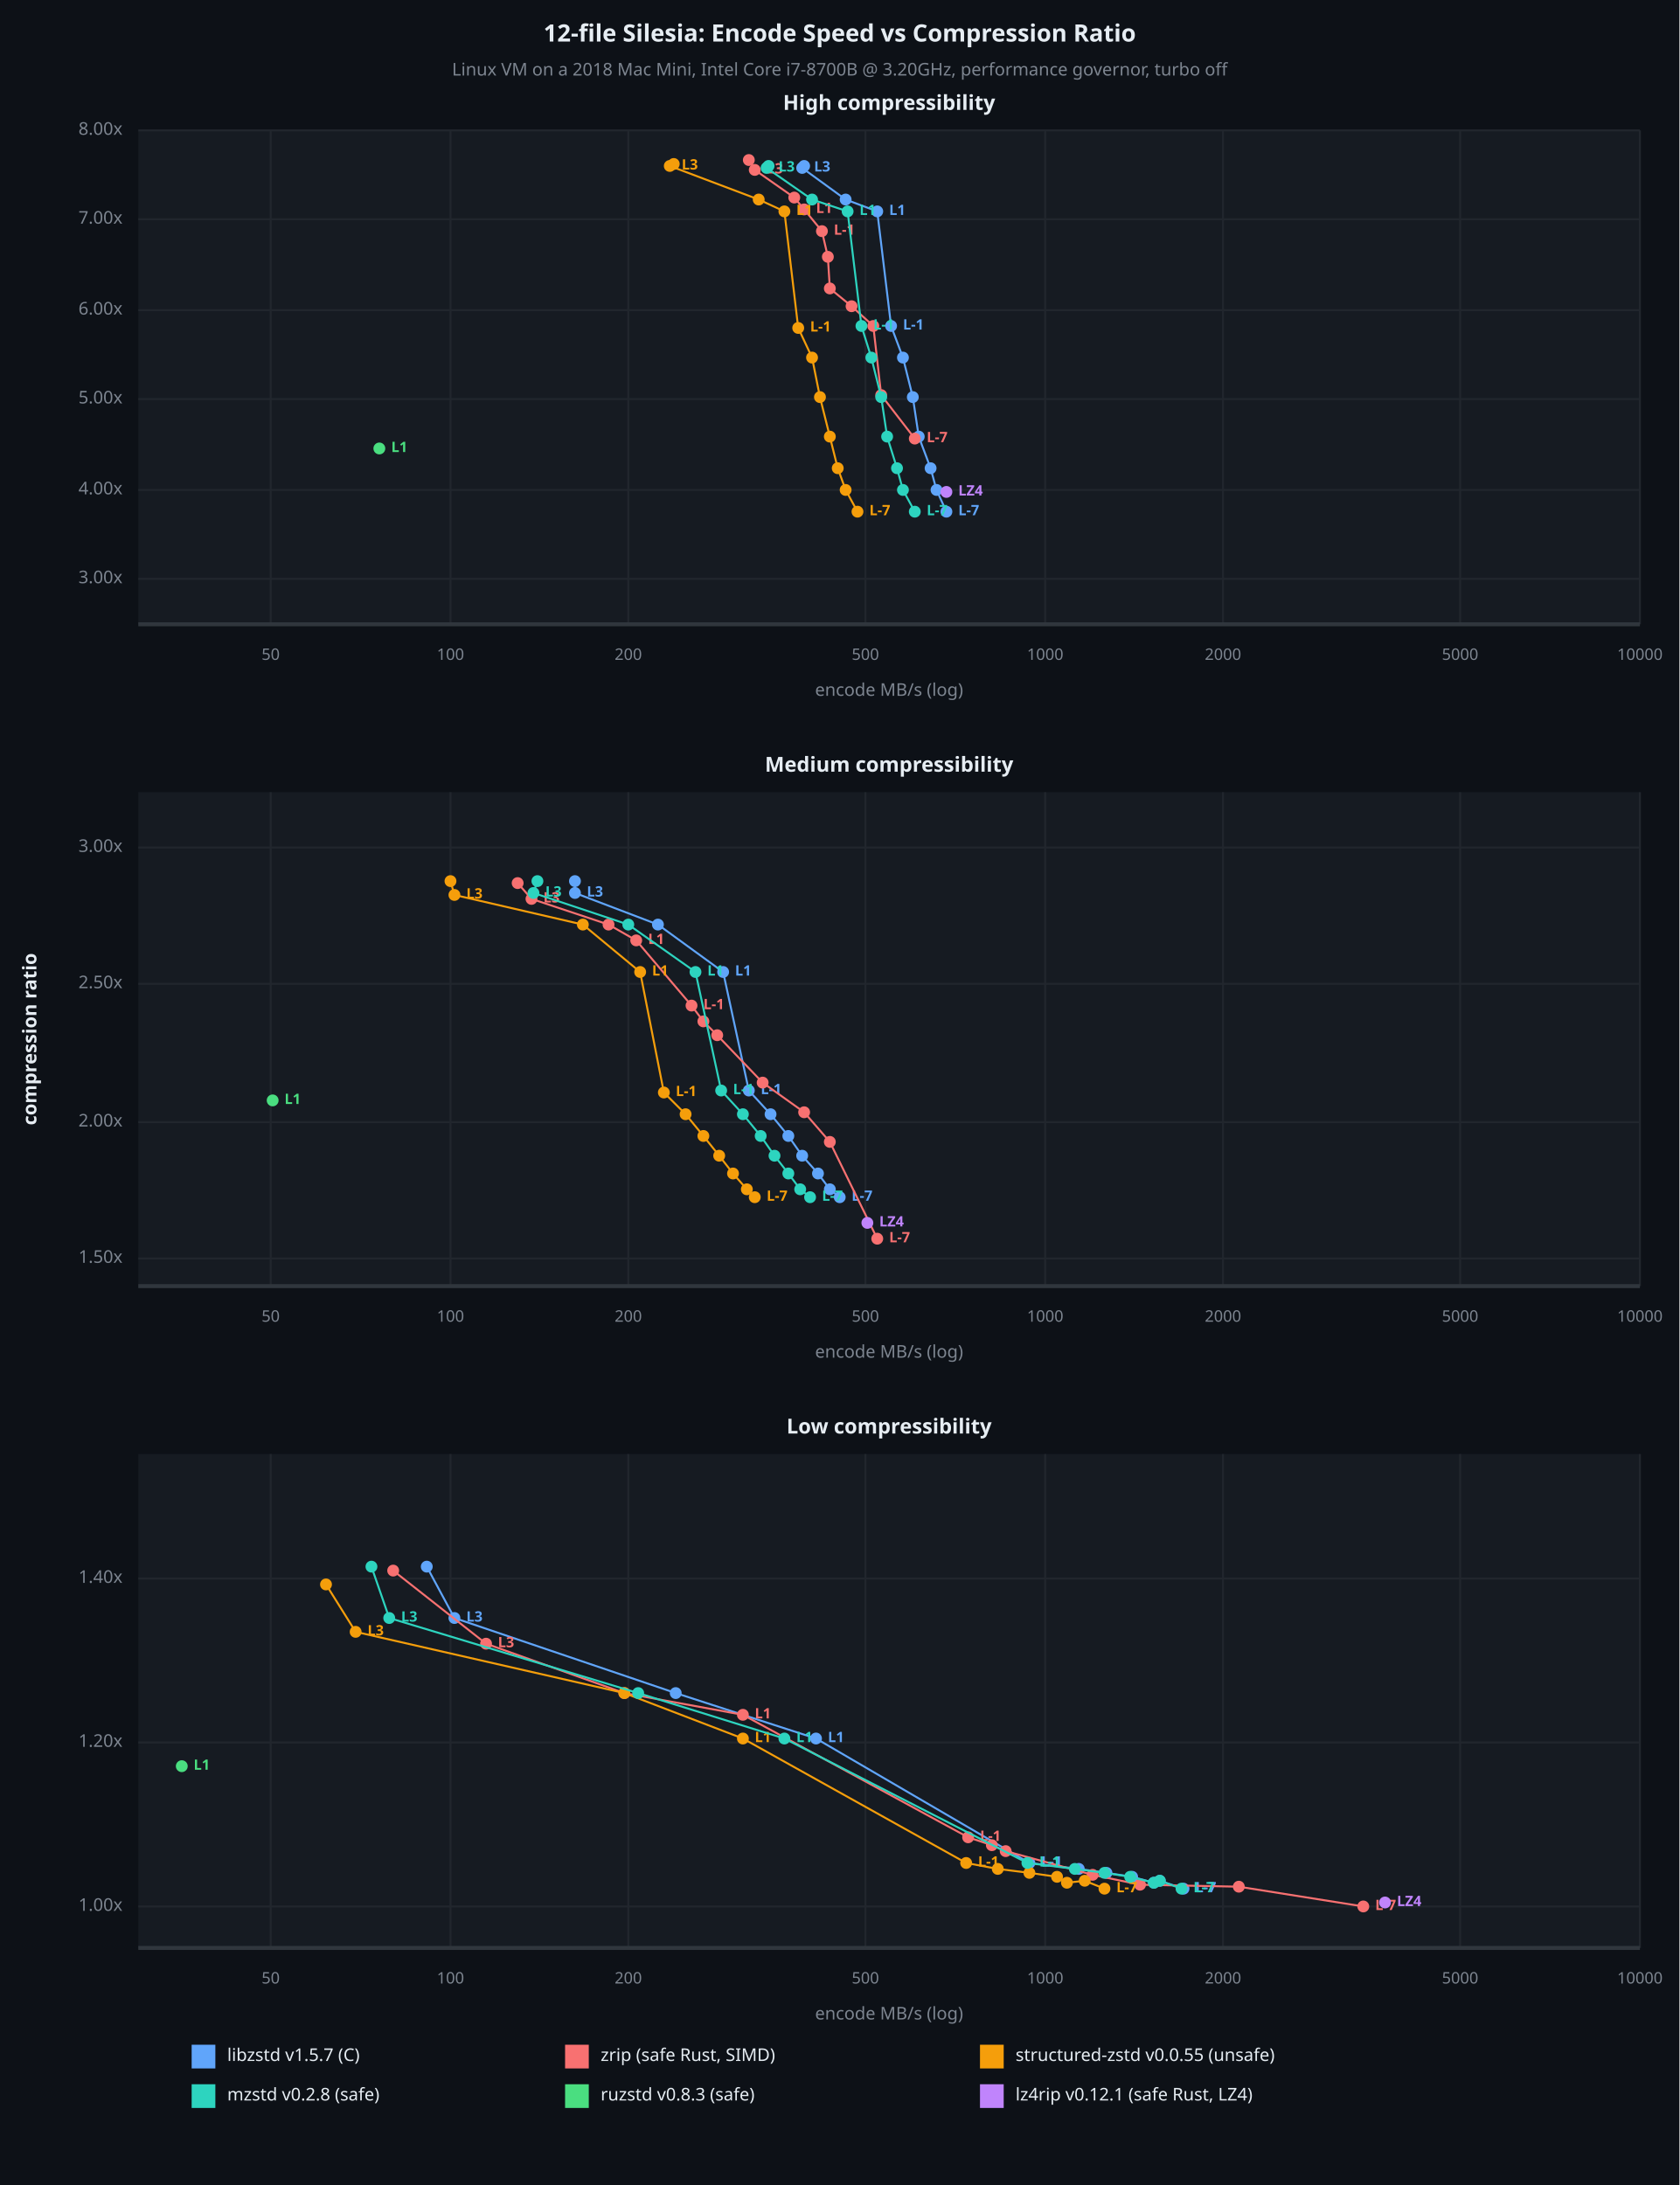
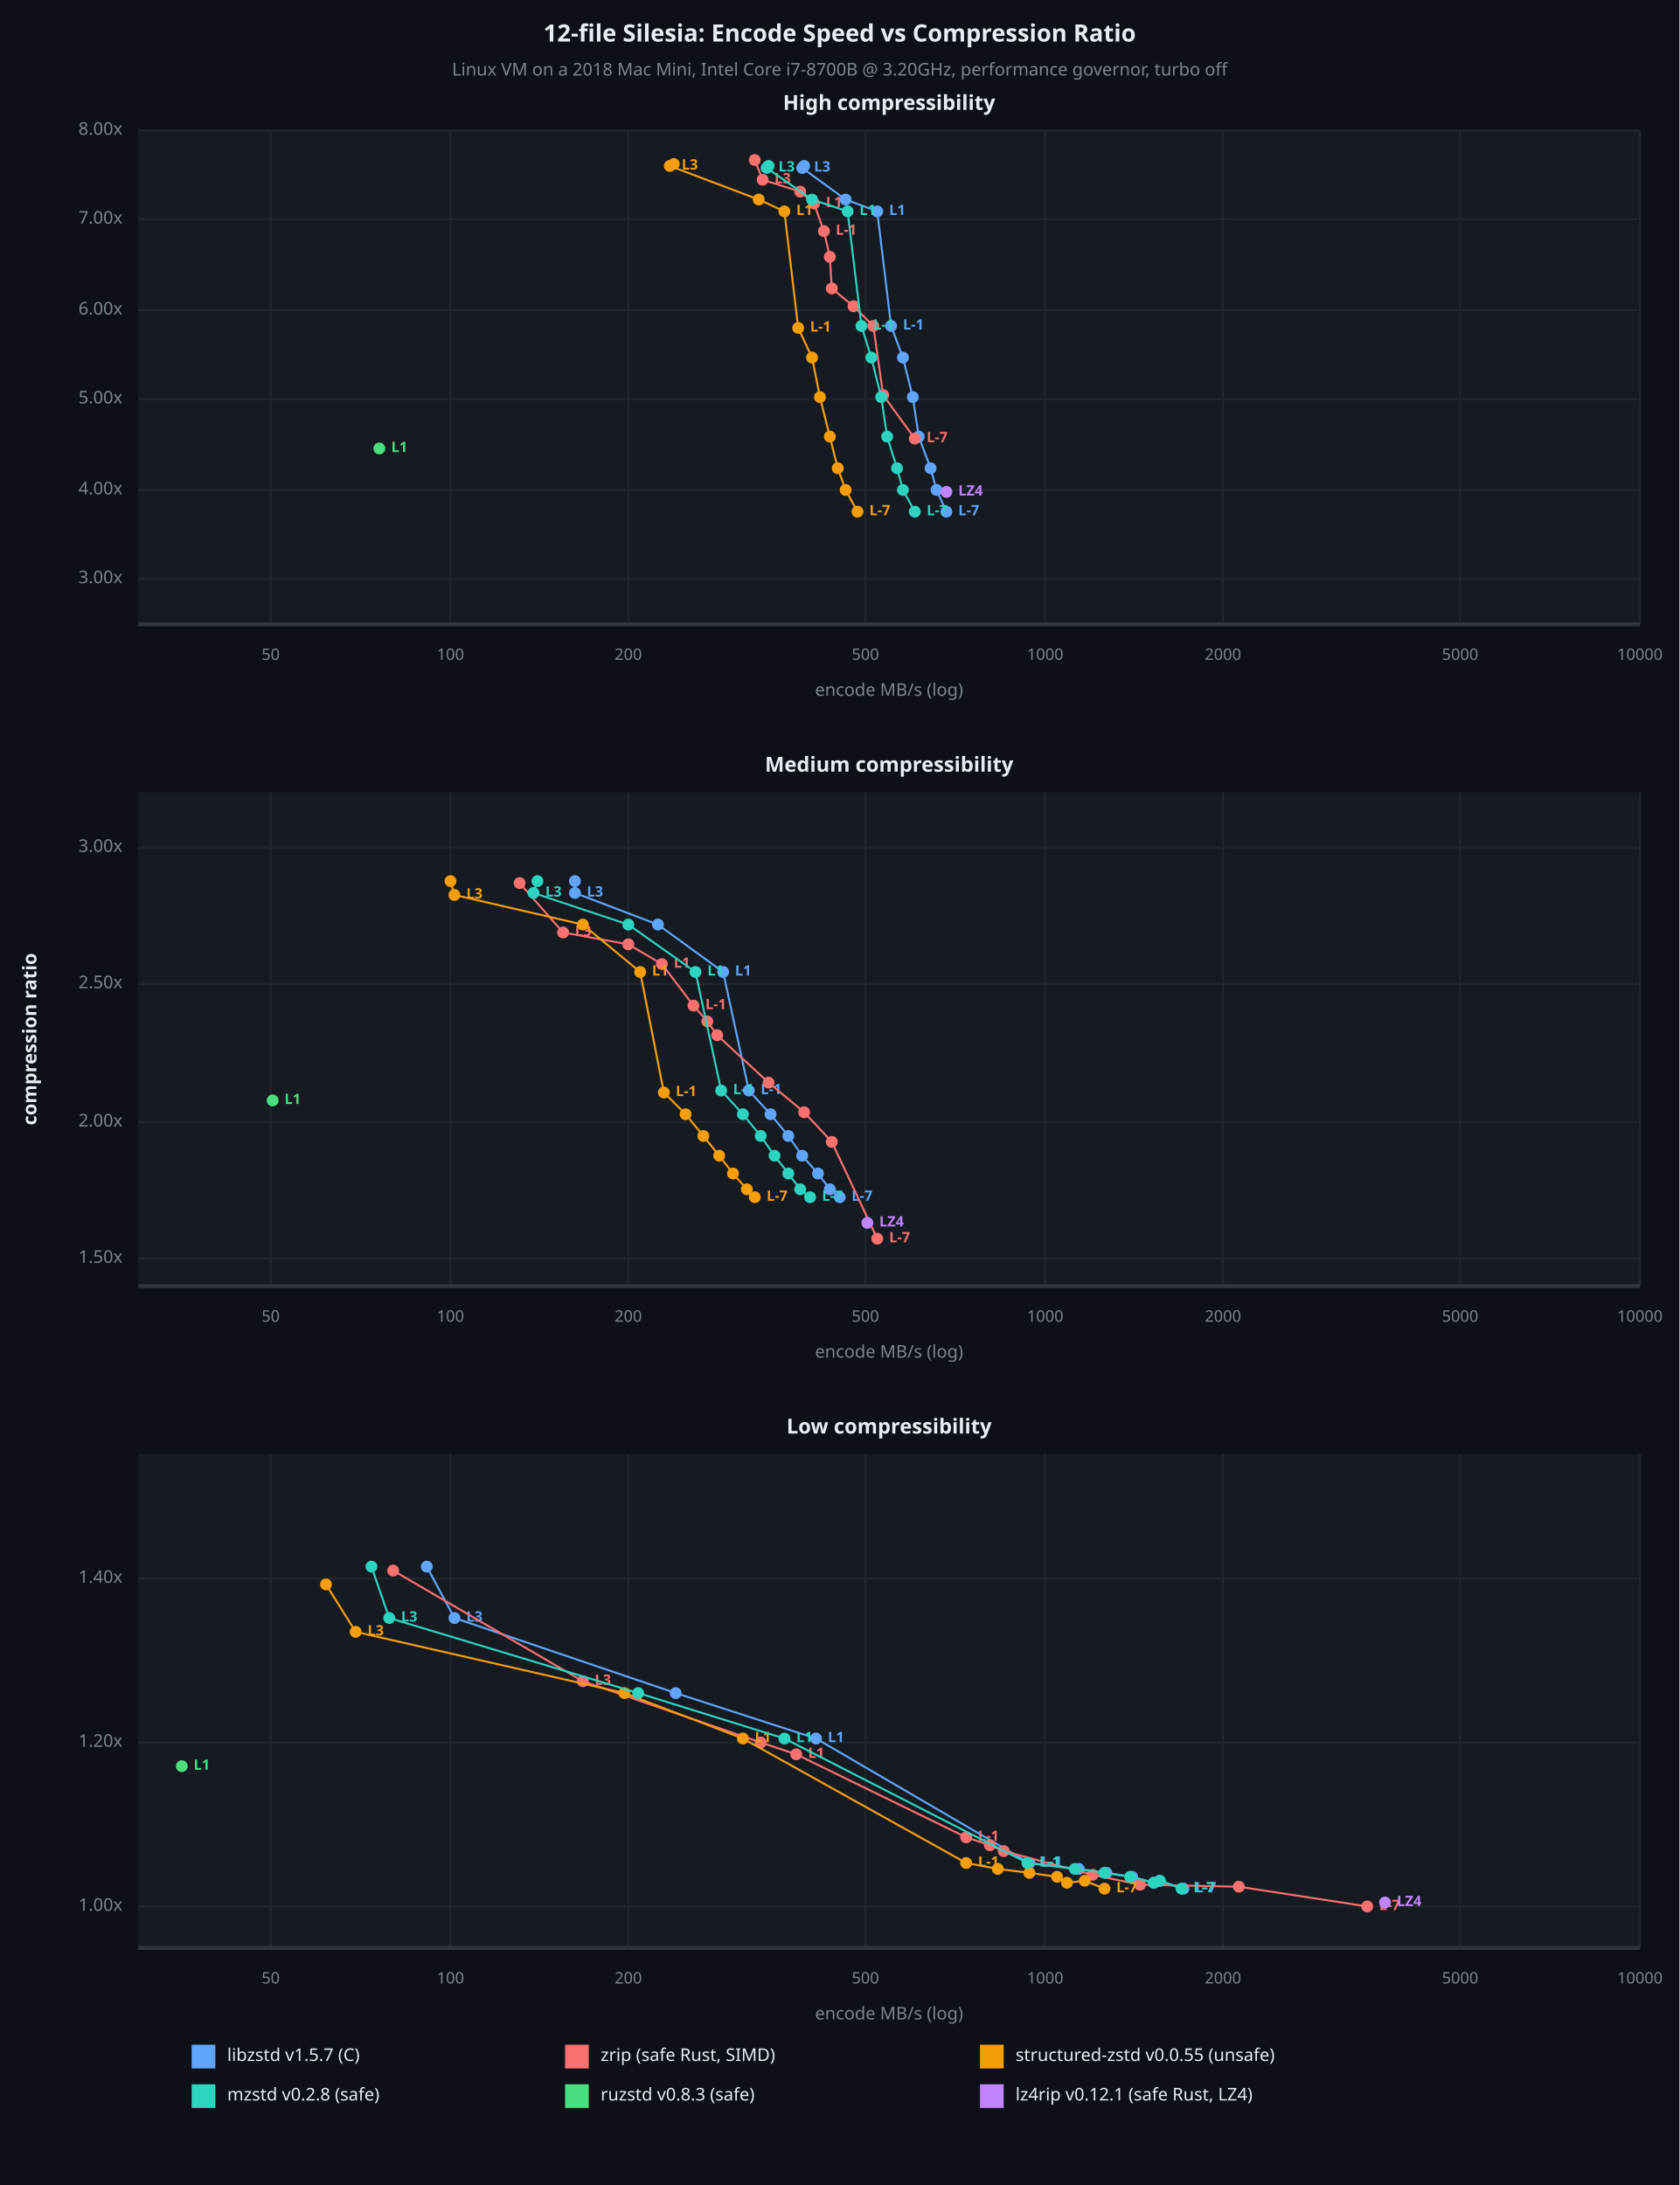
<svg xmlns="http://www.w3.org/2000/svg" viewBox="0 0 850 1106" font-family="system-ui, -apple-system, sans-serif">
  <rect x="0" y="0" width="850" height="1106" opacity="1" fill="#0D1117" stroke="none" />
  <text x="425" y="18" dy="0.5ex" text-anchor="middle" font-family="sans-serif" font-size="12.097" opacity="1" fill="#E6EDF3" font-weight="bold">
12-file Silesia: Encode Speed vs Compression Ratio
</text>
  <text x="425" y="36" dy="0.5ex" text-anchor="middle" font-family="sans-serif" font-size="8.871" opacity="1" fill="#7D8590">
Linux VM on a 2018 Mac Mini, Intel Core i7-8700B @ 3.20GHz, performance governor, turbo off
</text>
  <rect x="70" y="66" width="760" height="250" opacity="1" fill="#161B22" stroke="none" />
  <text x="450" y="53" dy="0.5ex" text-anchor="middle" font-family="sans-serif" font-size="10.484" opacity="1" fill="#E6EDF3" font-weight="bold">
High compressibility
</text>
  <polyline fill="none" opacity="1" stroke="#21262D" stroke-width="1" points="137,66 137,316 " />
  <text x="137" y="332" dy="0.5ex" text-anchor="middle" font-family="sans-serif" font-size="8.065" opacity="1" fill="#7D8590">
50
</text>
  <polyline fill="none" opacity="1" stroke="#21262D" stroke-width="1" points="228,66 228,316 " />
  <text x="228" y="332" dy="0.5ex" text-anchor="middle" font-family="sans-serif" font-size="8.065" opacity="1" fill="#7D8590">
100
</text>
  <polyline fill="none" opacity="1" stroke="#21262D" stroke-width="1" points="318,66 318,316 " />
  <text x="318" y="332" dy="0.5ex" text-anchor="middle" font-family="sans-serif" font-size="8.065" opacity="1" fill="#7D8590">
200
</text>
  <polyline fill="none" opacity="1" stroke="#21262D" stroke-width="1" points="438,66 438,316 " />
  <text x="438" y="332" dy="0.5ex" text-anchor="middle" font-family="sans-serif" font-size="8.065" opacity="1" fill="#7D8590">
500
</text>
  <polyline fill="none" opacity="1" stroke="#21262D" stroke-width="1" points="529,66 529,316 " />
  <text x="529" y="332" dy="0.5ex" text-anchor="middle" font-family="sans-serif" font-size="8.065" opacity="1" fill="#7D8590">
1000
</text>
  <polyline fill="none" opacity="1" stroke="#21262D" stroke-width="1" points="619,66 619,316 " />
  <text x="619" y="332" dy="0.5ex" text-anchor="middle" font-family="sans-serif" font-size="8.065" opacity="1" fill="#7D8590">
2000
</text>
  <polyline fill="none" opacity="1" stroke="#21262D" stroke-width="1" points="739,66 739,316 " />
  <text x="739" y="332" dy="0.5ex" text-anchor="middle" font-family="sans-serif" font-size="8.065" opacity="1" fill="#7D8590">
5000
</text>
  <polyline fill="none" opacity="1" stroke="#21262D" stroke-width="1" points="830,66 830,316 " />
  <text x="830" y="332" dy="0.5ex" text-anchor="middle" font-family="sans-serif" font-size="8.065" opacity="1" fill="#7D8590">
10000
</text>
  <polyline fill="none" opacity="1" stroke="#21262D" stroke-width="1" points="70,293 830,293 " />
  <text x="62" y="293" dy="0.5ex" text-anchor="end" font-family="sans-serif" font-size="8.871" opacity="1" fill="#7D8590">
3.00x
</text>
  <polyline fill="none" opacity="1" stroke="#21262D" stroke-width="1" points="70,248 830,248 " />
  <text x="62" y="248" dy="0.5ex" text-anchor="end" font-family="sans-serif" font-size="8.871" opacity="1" fill="#7D8590">
4.00x
</text>
  <polyline fill="none" opacity="1" stroke="#21262D" stroke-width="1" points="70,202 830,202 " />
  <text x="62" y="202" dy="0.5ex" text-anchor="end" font-family="sans-serif" font-size="8.871" opacity="1" fill="#7D8590">
5.00x
</text>
  <polyline fill="none" opacity="1" stroke="#21262D" stroke-width="1" points="70,157 830,157 " />
  <text x="62" y="157" dy="0.5ex" text-anchor="end" font-family="sans-serif" font-size="8.871" opacity="1" fill="#7D8590">
6.00x
</text>
  <polyline fill="none" opacity="1" stroke="#21262D" stroke-width="1" points="70,111 830,111 " />
  <text x="62" y="111" dy="0.5ex" text-anchor="end" font-family="sans-serif" font-size="8.871" opacity="1" fill="#7D8590">
7.00x
</text>
  <polyline fill="none" opacity="1" stroke="#21262D" stroke-width="1" points="70,66 830,66 " />
  <text x="62" y="66" dy="0.5ex" text-anchor="end" font-family="sans-serif" font-size="8.871" opacity="1" fill="#7D8590">
8.00x
</text>
  <polyline fill="none" opacity="1" stroke="#30363D" stroke-width="2" points="70,316 830,316 " />
  <polyline fill="none" opacity="1" stroke="#60A5FA" stroke-width="1" points="479,259 474,248 471,237 465,221 462,201 457,181 451,165 444,107 428,101 406,85 407,84 " />
  <circle cx="479" cy="259" r="3" opacity="1" fill="#60A5FA" stroke="none" stroke-width="1" />
  <text x="485" y="259" dy="0.5ex" text-anchor="start" font-family="sans-serif" font-size="7.258" opacity="1" fill="#60A5FA" font-weight="bold">
L-7
</text>
  <circle cx="474" cy="248" r="3" opacity="1" fill="#60A5FA" stroke="none" stroke-width="1" />
  <circle cx="471" cy="237" r="3" opacity="1" fill="#60A5FA" stroke="none" stroke-width="1" />
  <circle cx="465" cy="221" r="3" opacity="1" fill="#60A5FA" stroke="none" stroke-width="1" />
  <circle cx="462" cy="201" r="3" opacity="1" fill="#60A5FA" stroke="none" stroke-width="1" />
  <circle cx="457" cy="181" r="3" opacity="1" fill="#60A5FA" stroke="none" stroke-width="1" />
  <circle cx="451" cy="165" r="3" opacity="1" fill="#60A5FA" stroke="none" stroke-width="1" />
  <text x="457" y="165" dy="0.5ex" text-anchor="start" font-family="sans-serif" font-size="7.258" opacity="1" fill="#60A5FA" font-weight="bold">
L-1
</text>
  <circle cx="444" cy="107" r="3" opacity="1" fill="#60A5FA" stroke="none" stroke-width="1" />
  <text x="450" y="107" dy="0.5ex" text-anchor="start" font-family="sans-serif" font-size="7.258" opacity="1" fill="#60A5FA" font-weight="bold">
L1
</text>
  <circle cx="428" cy="101" r="3" opacity="1" fill="#60A5FA" stroke="none" stroke-width="1" />
  <circle cx="406" cy="85" r="3" opacity="1" fill="#60A5FA" stroke="none" stroke-width="1" />
  <text x="412" y="85" dy="0.5ex" text-anchor="start" font-family="sans-serif" font-size="7.258" opacity="1" fill="#60A5FA" font-weight="bold">
L3
</text>
  <circle cx="407" cy="84" r="3" opacity="1" fill="#60A5FA" stroke="none" stroke-width="1" />
-   <polyline fill="none" opacity="1" stroke="#F87171" stroke-width="1" points="463,222 446,200 442,165 431,155 420,146 419,130 416,117 407,106 402,100 382,86 379,81 " />
+   <polyline fill="none" opacity="1" stroke="#F87171" stroke-width="1" points="463,222 447,200 442,165 432,155 421,146 420,130 417,117 412,103 405,97 386,91 382,81 " />
  <circle cx="463" cy="222" r="3" opacity="1" fill="#F87171" stroke="none" stroke-width="1" />
  <text x="469" y="222" dy="0.5ex" text-anchor="start" font-family="sans-serif" font-size="7.258" opacity="1" fill="#F87171" font-weight="bold">
L-7
</text>
-   <circle cx="446" cy="200" r="3" opacity="1" fill="#F87171" stroke="none" stroke-width="1" />
+   <circle cx="447" cy="200" r="3" opacity="1" fill="#F87171" stroke="none" stroke-width="1" />
  <circle cx="442" cy="165" r="3" opacity="1" fill="#F87171" stroke="none" stroke-width="1" />
-   <circle cx="431" cy="155" r="3" opacity="1" fill="#F87171" stroke="none" stroke-width="1" />
-   <circle cx="420" cy="146" r="3" opacity="1" fill="#F87171" stroke="none" stroke-width="1" />
-   <circle cx="419" cy="130" r="3" opacity="1" fill="#F87171" stroke="none" stroke-width="1" />
-   <circle cx="416" cy="117" r="3" opacity="1" fill="#F87171" stroke="none" stroke-width="1" />
-   <text x="422" y="117" dy="0.5ex" text-anchor="start" font-family="sans-serif" font-size="7.258" opacity="1" fill="#F87171" font-weight="bold">
- L-1
- </text>
-   <circle cx="407" cy="106" r="3" opacity="1" fill="#F87171" stroke="none" stroke-width="1" />
-   <text x="413" y="106" dy="0.5ex" text-anchor="start" font-family="sans-serif" font-size="7.258" opacity="1" fill="#F87171" font-weight="bold">
- L1
- </text>
-   <circle cx="402" cy="100" r="3" opacity="1" fill="#F87171" stroke="none" stroke-width="1" />
-   <circle cx="382" cy="86" r="3" opacity="1" fill="#F87171" stroke="none" stroke-width="1" />
-   <text x="388" y="86" dy="0.5ex" text-anchor="start" font-family="sans-serif" font-size="7.258" opacity="1" fill="#F87171" font-weight="bold">
- L3
- </text>
-   <circle cx="379" cy="81" r="3" opacity="1" fill="#F87171" stroke="none" stroke-width="1" />
+   <circle cx="432" cy="155" r="3" opacity="1" fill="#F87171" stroke="none" stroke-width="1" />
+   <circle cx="421" cy="146" r="3" opacity="1" fill="#F87171" stroke="none" stroke-width="1" />
+   <circle cx="420" cy="130" r="3" opacity="1" fill="#F87171" stroke="none" stroke-width="1" />
+   <circle cx="417" cy="117" r="3" opacity="1" fill="#F87171" stroke="none" stroke-width="1" />
+   <text x="423" y="117" dy="0.5ex" text-anchor="start" font-family="sans-serif" font-size="7.258" opacity="1" fill="#F87171" font-weight="bold">
+ L-1
+ </text>
+   <circle cx="412" cy="103" r="3" opacity="1" fill="#F87171" stroke="none" stroke-width="1" />
+   <text x="418" y="103" dy="0.5ex" text-anchor="start" font-family="sans-serif" font-size="7.258" opacity="1" fill="#F87171" font-weight="bold">
+ L1
+ </text>
+   <circle cx="405" cy="97" r="3" opacity="1" fill="#F87171" stroke="none" stroke-width="1" />
+   <circle cx="386" cy="91" r="3" opacity="1" fill="#F87171" stroke="none" stroke-width="1" />
+   <text x="392" y="91" dy="0.5ex" text-anchor="start" font-family="sans-serif" font-size="7.258" opacity="1" fill="#F87171" font-weight="bold">
+ L3
+ </text>
+   <circle cx="382" cy="81" r="3" opacity="1" fill="#F87171" stroke="none" stroke-width="1" />
  <polyline fill="none" opacity="1" stroke="#F59E0B" stroke-width="1" points="434,259 428,248 424,237 420,221 415,201 411,181 404,166 397,107 384,101 339,84 341,83 " />
  <circle cx="434" cy="259" r="3" opacity="1" fill="#F59E0B" stroke="none" stroke-width="1" />
  <text x="440" y="259" dy="0.5ex" text-anchor="start" font-family="sans-serif" font-size="7.258" opacity="1" fill="#F59E0B" font-weight="bold">
L-7
</text>
  <circle cx="428" cy="248" r="3" opacity="1" fill="#F59E0B" stroke="none" stroke-width="1" />
  <circle cx="424" cy="237" r="3" opacity="1" fill="#F59E0B" stroke="none" stroke-width="1" />
  <circle cx="420" cy="221" r="3" opacity="1" fill="#F59E0B" stroke="none" stroke-width="1" />
  <circle cx="415" cy="201" r="3" opacity="1" fill="#F59E0B" stroke="none" stroke-width="1" />
  <circle cx="411" cy="181" r="3" opacity="1" fill="#F59E0B" stroke="none" stroke-width="1" />
  <circle cx="404" cy="166" r="3" opacity="1" fill="#F59E0B" stroke="none" stroke-width="1" />
  <text x="410" y="166" dy="0.5ex" text-anchor="start" font-family="sans-serif" font-size="7.258" opacity="1" fill="#F59E0B" font-weight="bold">
L-1
</text>
  <circle cx="397" cy="107" r="3" opacity="1" fill="#F59E0B" stroke="none" stroke-width="1" />
  <text x="403" y="107" dy="0.5ex" text-anchor="start" font-family="sans-serif" font-size="7.258" opacity="1" fill="#F59E0B" font-weight="bold">
L1
</text>
  <circle cx="384" cy="101" r="3" opacity="1" fill="#F59E0B" stroke="none" stroke-width="1" />
  <circle cx="339" cy="84" r="3" opacity="1" fill="#F59E0B" stroke="none" stroke-width="1" />
  <text x="345" y="84" dy="0.5ex" text-anchor="start" font-family="sans-serif" font-size="7.258" opacity="1" fill="#F59E0B" font-weight="bold">
L3
</text>
  <circle cx="341" cy="83" r="3" opacity="1" fill="#F59E0B" stroke="none" stroke-width="1" />
  <polyline fill="none" opacity="1" stroke="#2DD4BF" stroke-width="1" points="463,259 457,248 454,237 449,221 446,201 441,181 436,165 429,107 411,101 388,85 389,84 " />
  <circle cx="463" cy="259" r="3" opacity="1" fill="#2DD4BF" stroke="none" stroke-width="1" />
  <text x="469" y="259" dy="0.5ex" text-anchor="start" font-family="sans-serif" font-size="7.258" opacity="1" fill="#2DD4BF" font-weight="bold">
L-7
</text>
  <circle cx="457" cy="248" r="3" opacity="1" fill="#2DD4BF" stroke="none" stroke-width="1" />
  <circle cx="454" cy="237" r="3" opacity="1" fill="#2DD4BF" stroke="none" stroke-width="1" />
  <circle cx="449" cy="221" r="3" opacity="1" fill="#2DD4BF" stroke="none" stroke-width="1" />
  <circle cx="446" cy="201" r="3" opacity="1" fill="#2DD4BF" stroke="none" stroke-width="1" />
  <circle cx="441" cy="181" r="3" opacity="1" fill="#2DD4BF" stroke="none" stroke-width="1" />
  <circle cx="436" cy="165" r="3" opacity="1" fill="#2DD4BF" stroke="none" stroke-width="1" />
  <text x="442" y="165" dy="0.5ex" text-anchor="start" font-family="sans-serif" font-size="7.258" opacity="1" fill="#2DD4BF" font-weight="bold">
L-1
</text>
  <circle cx="429" cy="107" r="3" opacity="1" fill="#2DD4BF" stroke="none" stroke-width="1" />
  <text x="435" y="107" dy="0.5ex" text-anchor="start" font-family="sans-serif" font-size="7.258" opacity="1" fill="#2DD4BF" font-weight="bold">
L1
</text>
  <circle cx="411" cy="101" r="3" opacity="1" fill="#2DD4BF" stroke="none" stroke-width="1" />
  <circle cx="388" cy="85" r="3" opacity="1" fill="#2DD4BF" stroke="none" stroke-width="1" />
  <text x="394" y="85" dy="0.5ex" text-anchor="start" font-family="sans-serif" font-size="7.258" opacity="1" fill="#2DD4BF" font-weight="bold">
L3
</text>
  <circle cx="389" cy="84" r="3" opacity="1" fill="#2DD4BF" stroke="none" stroke-width="1" />
  <circle cx="192" cy="227" r="3" opacity="1" fill="#4ADE80" stroke="none" stroke-width="1" />
  <text x="198" y="227" dy="0.5ex" text-anchor="start" font-family="sans-serif" font-size="7.258" opacity="1" fill="#4ADE80" font-weight="bold">
L1
</text>
  <circle cx="479" cy="249" r="3" opacity="1" fill="#C084FC" stroke="none" stroke-width="1" />
  <text x="485" y="249" dy="0.5ex" text-anchor="start" font-family="sans-serif" font-size="7.258" opacity="1" fill="#C084FC" font-weight="bold">
LZ4
</text>
  <text x="450" y="350" dy="0.5ex" text-anchor="middle" font-family="sans-serif" font-size="8.871" opacity="1" fill="#7D8590">
encode MB/s (log)
</text>
  <rect x="70" y="401" width="760" height="250" opacity="1" fill="#161B22" stroke="none" />
  <text x="450" y="388" dy="0.5ex" text-anchor="middle" font-family="sans-serif" font-size="10.484" opacity="1" fill="#E6EDF3" font-weight="bold">
Medium compressibility
</text>
  <polyline fill="none" opacity="1" stroke="#21262D" stroke-width="1" points="137,401 137,651 " />
  <text x="137" y="667" dy="0.5ex" text-anchor="middle" font-family="sans-serif" font-size="8.065" opacity="1" fill="#7D8590">
50
</text>
  <polyline fill="none" opacity="1" stroke="#21262D" stroke-width="1" points="228,401 228,651 " />
  <text x="228" y="667" dy="0.5ex" text-anchor="middle" font-family="sans-serif" font-size="8.065" opacity="1" fill="#7D8590">
100
</text>
  <polyline fill="none" opacity="1" stroke="#21262D" stroke-width="1" points="318,401 318,651 " />
  <text x="318" y="667" dy="0.5ex" text-anchor="middle" font-family="sans-serif" font-size="8.065" opacity="1" fill="#7D8590">
200
</text>
  <polyline fill="none" opacity="1" stroke="#21262D" stroke-width="1" points="438,401 438,651 " />
  <text x="438" y="667" dy="0.5ex" text-anchor="middle" font-family="sans-serif" font-size="8.065" opacity="1" fill="#7D8590">
500
</text>
  <polyline fill="none" opacity="1" stroke="#21262D" stroke-width="1" points="529,401 529,651 " />
  <text x="529" y="667" dy="0.5ex" text-anchor="middle" font-family="sans-serif" font-size="8.065" opacity="1" fill="#7D8590">
1000
</text>
  <polyline fill="none" opacity="1" stroke="#21262D" stroke-width="1" points="619,401 619,651 " />
  <text x="619" y="667" dy="0.5ex" text-anchor="middle" font-family="sans-serif" font-size="8.065" opacity="1" fill="#7D8590">
2000
</text>
  <polyline fill="none" opacity="1" stroke="#21262D" stroke-width="1" points="739,401 739,651 " />
  <text x="739" y="667" dy="0.5ex" text-anchor="middle" font-family="sans-serif" font-size="8.065" opacity="1" fill="#7D8590">
5000
</text>
  <polyline fill="none" opacity="1" stroke="#21262D" stroke-width="1" points="830,401 830,651 " />
  <text x="830" y="667" dy="0.5ex" text-anchor="middle" font-family="sans-serif" font-size="8.065" opacity="1" fill="#7D8590">
10000
</text>
  <polyline fill="none" opacity="1" stroke="#21262D" stroke-width="1" points="70,637 830,637 " />
  <text x="62" y="637" dy="0.5ex" text-anchor="end" font-family="sans-serif" font-size="8.871" opacity="1" fill="#7D8590">
1.50x
</text>
  <polyline fill="none" opacity="1" stroke="#21262D" stroke-width="1" points="70,568 830,568 " />
  <text x="62" y="568" dy="0.5ex" text-anchor="end" font-family="sans-serif" font-size="8.871" opacity="1" fill="#7D8590">
2.00x
</text>
  <polyline fill="none" opacity="1" stroke="#21262D" stroke-width="1" points="70,498 830,498 " />
  <text x="62" y="498" dy="0.5ex" text-anchor="end" font-family="sans-serif" font-size="8.871" opacity="1" fill="#7D8590">
2.50x
</text>
  <polyline fill="none" opacity="1" stroke="#21262D" stroke-width="1" points="70,429 830,429 " />
  <text x="62" y="429" dy="0.5ex" text-anchor="end" font-family="sans-serif" font-size="8.871" opacity="1" fill="#7D8590">
3.00x
</text>
  <polyline fill="none" opacity="1" stroke="#30363D" stroke-width="2" points="70,651 830,651 " />
  <polyline fill="none" opacity="1" stroke="#60A5FA" stroke-width="1" points="425,606 420,602 414,594 406,585 399,575 390,564 379,552 366,492 333,468 291,452 291,446 " />
  <circle cx="425" cy="606" r="3" opacity="1" fill="#60A5FA" stroke="none" stroke-width="1" />
  <text x="431" y="606" dy="0.5ex" text-anchor="start" font-family="sans-serif" font-size="7.258" opacity="1" fill="#60A5FA" font-weight="bold">
L-7
</text>
  <circle cx="420" cy="602" r="3" opacity="1" fill="#60A5FA" stroke="none" stroke-width="1" />
  <circle cx="414" cy="594" r="3" opacity="1" fill="#60A5FA" stroke="none" stroke-width="1" />
  <circle cx="406" cy="585" r="3" opacity="1" fill="#60A5FA" stroke="none" stroke-width="1" />
  <circle cx="399" cy="575" r="3" opacity="1" fill="#60A5FA" stroke="none" stroke-width="1" />
  <circle cx="390" cy="564" r="3" opacity="1" fill="#60A5FA" stroke="none" stroke-width="1" />
  <circle cx="379" cy="552" r="3" opacity="1" fill="#60A5FA" stroke="none" stroke-width="1" />
  <text x="385" y="552" dy="0.5ex" text-anchor="start" font-family="sans-serif" font-size="7.258" opacity="1" fill="#60A5FA" font-weight="bold">
L-1
</text>
  <circle cx="366" cy="492" r="3" opacity="1" fill="#60A5FA" stroke="none" stroke-width="1" />
  <text x="372" y="492" dy="0.5ex" text-anchor="start" font-family="sans-serif" font-size="7.258" opacity="1" fill="#60A5FA" font-weight="bold">
L1
</text>
  <circle cx="333" cy="468" r="3" opacity="1" fill="#60A5FA" stroke="none" stroke-width="1" />
  <circle cx="291" cy="452" r="3" opacity="1" fill="#60A5FA" stroke="none" stroke-width="1" />
  <text x="297" y="452" dy="0.5ex" text-anchor="start" font-family="sans-serif" font-size="7.258" opacity="1" fill="#60A5FA" font-weight="bold">
L3
</text>
  <circle cx="291" cy="446" r="3" opacity="1" fill="#60A5FA" stroke="none" stroke-width="1" />
-   <polyline fill="none" opacity="1" stroke="#F87171" stroke-width="1" points="444,627 420,578 407,563 386,548 363,524 356,517 350,509 322,476 308,468 269,455 262,447 " />
+   <polyline fill="none" opacity="1" stroke="#F87171" stroke-width="1" points="444,627 421,578 407,563 389,548 363,524 358,517 351,509 335,488 318,478 285,472 263,447 " />
  <circle cx="444" cy="627" r="3" opacity="1" fill="#F87171" stroke="none" stroke-width="1" />
  <text x="450" y="627" dy="0.5ex" text-anchor="start" font-family="sans-serif" font-size="7.258" opacity="1" fill="#F87171" font-weight="bold">
L-7
</text>
-   <circle cx="420" cy="578" r="3" opacity="1" fill="#F87171" stroke="none" stroke-width="1" />
+   <circle cx="421" cy="578" r="3" opacity="1" fill="#F87171" stroke="none" stroke-width="1" />
  <circle cx="407" cy="563" r="3" opacity="1" fill="#F87171" stroke="none" stroke-width="1" />
-   <circle cx="386" cy="548" r="3" opacity="1" fill="#F87171" stroke="none" stroke-width="1" />
+   <circle cx="389" cy="548" r="3" opacity="1" fill="#F87171" stroke="none" stroke-width="1" />
  <circle cx="363" cy="524" r="3" opacity="1" fill="#F87171" stroke="none" stroke-width="1" />
-   <circle cx="356" cy="517" r="3" opacity="1" fill="#F87171" stroke="none" stroke-width="1" />
-   <circle cx="350" cy="509" r="3" opacity="1" fill="#F87171" stroke="none" stroke-width="1" />
-   <text x="356" y="509" dy="0.5ex" text-anchor="start" font-family="sans-serif" font-size="7.258" opacity="1" fill="#F87171" font-weight="bold">
- L-1
- </text>
-   <circle cx="322" cy="476" r="3" opacity="1" fill="#F87171" stroke="none" stroke-width="1" />
-   <text x="328" y="476" dy="0.5ex" text-anchor="start" font-family="sans-serif" font-size="7.258" opacity="1" fill="#F87171" font-weight="bold">
- L1
- </text>
-   <circle cx="308" cy="468" r="3" opacity="1" fill="#F87171" stroke="none" stroke-width="1" />
-   <circle cx="269" cy="455" r="3" opacity="1" fill="#F87171" stroke="none" stroke-width="1" />
-   <text x="275" y="455" dy="0.5ex" text-anchor="start" font-family="sans-serif" font-size="7.258" opacity="1" fill="#F87171" font-weight="bold">
- L3
- </text>
-   <circle cx="262" cy="447" r="3" opacity="1" fill="#F87171" stroke="none" stroke-width="1" />
+   <circle cx="358" cy="517" r="3" opacity="1" fill="#F87171" stroke="none" stroke-width="1" />
+   <circle cx="351" cy="509" r="3" opacity="1" fill="#F87171" stroke="none" stroke-width="1" />
+   <text x="357" y="509" dy="0.5ex" text-anchor="start" font-family="sans-serif" font-size="7.258" opacity="1" fill="#F87171" font-weight="bold">
+ L-1
+ </text>
+   <circle cx="335" cy="488" r="3" opacity="1" fill="#F87171" stroke="none" stroke-width="1" />
+   <text x="341" y="488" dy="0.5ex" text-anchor="start" font-family="sans-serif" font-size="7.258" opacity="1" fill="#F87171" font-weight="bold">
+ L1
+ </text>
+   <circle cx="318" cy="478" r="3" opacity="1" fill="#F87171" stroke="none" stroke-width="1" />
+   <circle cx="285" cy="472" r="3" opacity="1" fill="#F87171" stroke="none" stroke-width="1" />
+   <text x="291" y="472" dy="0.5ex" text-anchor="start" font-family="sans-serif" font-size="7.258" opacity="1" fill="#F87171" font-weight="bold">
+ L3
+ </text>
+   <circle cx="263" cy="447" r="3" opacity="1" fill="#F87171" stroke="none" stroke-width="1" />
  <polyline fill="none" opacity="1" stroke="#F59E0B" stroke-width="1" points="382,606 378,602 371,594 364,585 356,575 347,564 336,553 324,492 295,468 230,453 228,446 " />
  <circle cx="382" cy="606" r="3" opacity="1" fill="#F59E0B" stroke="none" stroke-width="1" />
  <text x="388" y="606" dy="0.5ex" text-anchor="start" font-family="sans-serif" font-size="7.258" opacity="1" fill="#F59E0B" font-weight="bold">
L-7
</text>
  <circle cx="378" cy="602" r="3" opacity="1" fill="#F59E0B" stroke="none" stroke-width="1" />
  <circle cx="371" cy="594" r="3" opacity="1" fill="#F59E0B" stroke="none" stroke-width="1" />
  <circle cx="364" cy="585" r="3" opacity="1" fill="#F59E0B" stroke="none" stroke-width="1" />
  <circle cx="356" cy="575" r="3" opacity="1" fill="#F59E0B" stroke="none" stroke-width="1" />
  <circle cx="347" cy="564" r="3" opacity="1" fill="#F59E0B" stroke="none" stroke-width="1" />
  <circle cx="336" cy="553" r="3" opacity="1" fill="#F59E0B" stroke="none" stroke-width="1" />
  <text x="342" y="553" dy="0.5ex" text-anchor="start" font-family="sans-serif" font-size="7.258" opacity="1" fill="#F59E0B" font-weight="bold">
L-1
</text>
  <circle cx="324" cy="492" r="3" opacity="1" fill="#F59E0B" stroke="none" stroke-width="1" />
  <text x="330" y="492" dy="0.5ex" text-anchor="start" font-family="sans-serif" font-size="7.258" opacity="1" fill="#F59E0B" font-weight="bold">
L1
</text>
  <circle cx="295" cy="468" r="3" opacity="1" fill="#F59E0B" stroke="none" stroke-width="1" />
  <circle cx="230" cy="453" r="3" opacity="1" fill="#F59E0B" stroke="none" stroke-width="1" />
  <text x="236" y="453" dy="0.5ex" text-anchor="start" font-family="sans-serif" font-size="7.258" opacity="1" fill="#F59E0B" font-weight="bold">
L3
</text>
  <circle cx="228" cy="446" r="3" opacity="1" fill="#F59E0B" stroke="none" stroke-width="1" />
  <polyline fill="none" opacity="1" stroke="#2DD4BF" stroke-width="1" points="410,606 405,602 399,594 392,585 385,575 376,564 365,552 352,492 318,468 270,452 272,446 " />
  <circle cx="410" cy="606" r="3" opacity="1" fill="#2DD4BF" stroke="none" stroke-width="1" />
  <text x="416" y="606" dy="0.5ex" text-anchor="start" font-family="sans-serif" font-size="7.258" opacity="1" fill="#2DD4BF" font-weight="bold">
L-7
</text>
  <circle cx="405" cy="602" r="3" opacity="1" fill="#2DD4BF" stroke="none" stroke-width="1" />
  <circle cx="399" cy="594" r="3" opacity="1" fill="#2DD4BF" stroke="none" stroke-width="1" />
  <circle cx="392" cy="585" r="3" opacity="1" fill="#2DD4BF" stroke="none" stroke-width="1" />
  <circle cx="385" cy="575" r="3" opacity="1" fill="#2DD4BF" stroke="none" stroke-width="1" />
  <circle cx="376" cy="564" r="3" opacity="1" fill="#2DD4BF" stroke="none" stroke-width="1" />
  <circle cx="365" cy="552" r="3" opacity="1" fill="#2DD4BF" stroke="none" stroke-width="1" />
  <text x="371" y="552" dy="0.5ex" text-anchor="start" font-family="sans-serif" font-size="7.258" opacity="1" fill="#2DD4BF" font-weight="bold">
L-1
</text>
  <circle cx="352" cy="492" r="3" opacity="1" fill="#2DD4BF" stroke="none" stroke-width="1" />
  <text x="358" y="492" dy="0.5ex" text-anchor="start" font-family="sans-serif" font-size="7.258" opacity="1" fill="#2DD4BF" font-weight="bold">
L1
</text>
  <circle cx="318" cy="468" r="3" opacity="1" fill="#2DD4BF" stroke="none" stroke-width="1" />
  <circle cx="270" cy="452" r="3" opacity="1" fill="#2DD4BF" stroke="none" stroke-width="1" />
  <text x="276" y="452" dy="0.5ex" text-anchor="start" font-family="sans-serif" font-size="7.258" opacity="1" fill="#2DD4BF" font-weight="bold">
L3
</text>
  <circle cx="272" cy="446" r="3" opacity="1" fill="#2DD4BF" stroke="none" stroke-width="1" />
  <circle cx="138" cy="557" r="3" opacity="1" fill="#4ADE80" stroke="none" stroke-width="1" />
  <text x="144" y="557" dy="0.5ex" text-anchor="start" font-family="sans-serif" font-size="7.258" opacity="1" fill="#4ADE80" font-weight="bold">
L1
</text>
  <circle cx="439" cy="619" r="3" opacity="1" fill="#C084FC" stroke="none" stroke-width="1" />
  <text x="445" y="619" dy="0.5ex" text-anchor="start" font-family="sans-serif" font-size="7.258" opacity="1" fill="#C084FC" font-weight="bold">
LZ4
</text>
  <text x="450" y="685" dy="0.5ex" text-anchor="middle" font-family="sans-serif" font-size="8.871" opacity="1" fill="#7D8590">
encode MB/s (log)
</text>
  <rect x="70" y="736" width="760" height="250" opacity="1" fill="#161B22" stroke="none" />
  <text x="450" y="723" dy="0.5ex" text-anchor="middle" font-family="sans-serif" font-size="10.484" opacity="1" fill="#E6EDF3" font-weight="bold">
Low compressibility
</text>
  <polyline fill="none" opacity="1" stroke="#21262D" stroke-width="1" points="137,736 137,986 " />
  <text x="137" y="1002" dy="0.5ex" text-anchor="middle" font-family="sans-serif" font-size="8.065" opacity="1" fill="#7D8590">
50
</text>
  <polyline fill="none" opacity="1" stroke="#21262D" stroke-width="1" points="228,736 228,986 " />
  <text x="228" y="1002" dy="0.5ex" text-anchor="middle" font-family="sans-serif" font-size="8.065" opacity="1" fill="#7D8590">
100
</text>
  <polyline fill="none" opacity="1" stroke="#21262D" stroke-width="1" points="318,736 318,986 " />
  <text x="318" y="1002" dy="0.5ex" text-anchor="middle" font-family="sans-serif" font-size="8.065" opacity="1" fill="#7D8590">
200
</text>
  <polyline fill="none" opacity="1" stroke="#21262D" stroke-width="1" points="438,736 438,986 " />
  <text x="438" y="1002" dy="0.5ex" text-anchor="middle" font-family="sans-serif" font-size="8.065" opacity="1" fill="#7D8590">
500
</text>
  <polyline fill="none" opacity="1" stroke="#21262D" stroke-width="1" points="529,736 529,986 " />
  <text x="529" y="1002" dy="0.5ex" text-anchor="middle" font-family="sans-serif" font-size="8.065" opacity="1" fill="#7D8590">
1000
</text>
  <polyline fill="none" opacity="1" stroke="#21262D" stroke-width="1" points="619,736 619,986 " />
  <text x="619" y="1002" dy="0.5ex" text-anchor="middle" font-family="sans-serif" font-size="8.065" opacity="1" fill="#7D8590">
2000
</text>
  <polyline fill="none" opacity="1" stroke="#21262D" stroke-width="1" points="739,736 739,986 " />
  <text x="739" y="1002" dy="0.5ex" text-anchor="middle" font-family="sans-serif" font-size="8.065" opacity="1" fill="#7D8590">
5000
</text>
  <polyline fill="none" opacity="1" stroke="#21262D" stroke-width="1" points="830,736 830,986 " />
  <text x="830" y="1002" dy="0.5ex" text-anchor="middle" font-family="sans-serif" font-size="8.065" opacity="1" fill="#7D8590">
10000
</text>
  <polyline fill="none" opacity="1" stroke="#21262D" stroke-width="1" points="70,965 830,965 " />
  <text x="62" y="965" dy="0.5ex" text-anchor="end" font-family="sans-serif" font-size="8.871" opacity="1" fill="#7D8590">
1.00x
</text>
  <polyline fill="none" opacity="1" stroke="#21262D" stroke-width="1" points="70,882 830,882 " />
  <text x="62" y="882" dy="0.5ex" text-anchor="end" font-family="sans-serif" font-size="8.871" opacity="1" fill="#7D8590">
1.20x
</text>
  <polyline fill="none" opacity="1" stroke="#21262D" stroke-width="1" points="70,799 830,799 " />
  <text x="62" y="799" dy="0.5ex" text-anchor="end" font-family="sans-serif" font-size="8.871" opacity="1" fill="#7D8590">
1.40x
</text>
  <polyline fill="none" opacity="1" stroke="#30363D" stroke-width="2" points="70,986 830,986 " />
  <polyline fill="none" opacity="1" stroke="#60A5FA" stroke-width="1" points="599,956 587,952 584,953 573,950 560,948 546,946 521,943 413,880 342,857 230,819 216,793 " />
  <circle cx="599" cy="956" r="3" opacity="1" fill="#60A5FA" stroke="none" stroke-width="1" />
  <text x="605" y="956" dy="0.5ex" text-anchor="start" font-family="sans-serif" font-size="7.258" opacity="1" fill="#60A5FA" font-weight="bold">
L-7
</text>
  <circle cx="587" cy="952" r="3" opacity="1" fill="#60A5FA" stroke="none" stroke-width="1" />
  <circle cx="584" cy="953" r="3" opacity="1" fill="#60A5FA" stroke="none" stroke-width="1" />
  <circle cx="573" cy="950" r="3" opacity="1" fill="#60A5FA" stroke="none" stroke-width="1" />
  <circle cx="560" cy="948" r="3" opacity="1" fill="#60A5FA" stroke="none" stroke-width="1" />
  <circle cx="546" cy="946" r="3" opacity="1" fill="#60A5FA" stroke="none" stroke-width="1" />
  <circle cx="521" cy="943" r="3" opacity="1" fill="#60A5FA" stroke="none" stroke-width="1" />
  <text x="527" y="943" dy="0.5ex" text-anchor="start" font-family="sans-serif" font-size="7.258" opacity="1" fill="#60A5FA" font-weight="bold">
L-1
</text>
  <circle cx="413" cy="880" r="3" opacity="1" fill="#60A5FA" stroke="none" stroke-width="1" />
  <text x="419" y="880" dy="0.5ex" text-anchor="start" font-family="sans-serif" font-size="7.258" opacity="1" fill="#60A5FA" font-weight="bold">
L1
</text>
  <circle cx="342" cy="857" r="3" opacity="1" fill="#60A5FA" stroke="none" stroke-width="1" />
  <circle cx="230" cy="819" r="3" opacity="1" fill="#60A5FA" stroke="none" stroke-width="1" />
  <text x="236" y="819" dy="0.5ex" text-anchor="start" font-family="sans-serif" font-size="7.258" opacity="1" fill="#60A5FA" font-weight="bold">
L3
</text>
  <circle cx="216" cy="793" r="3" opacity="1" fill="#60A5FA" stroke="none" stroke-width="1" />
-   <polyline fill="none" opacity="1" stroke="#F87171" stroke-width="1" points="690,965 627,955 577,954 553,949 509,937 502,934 490,930 376,868 316,857 246,832 199,795 " />
-   <circle cx="690" cy="965" r="3" opacity="1" fill="#F87171" stroke="none" stroke-width="1" />
-   <text x="696" y="965" dy="0.5ex" text-anchor="start" font-family="sans-serif" font-size="7.258" opacity="1" fill="#F87171" font-weight="bold">
+   <polyline fill="none" opacity="1" stroke="#F87171" stroke-width="1" points="692,965 627,955 577,954 553,949 508,937 501,934 489,930 403,888 385,882 295,851 199,795 " />
+   <circle cx="692" cy="965" r="3" opacity="1" fill="#F87171" stroke="none" stroke-width="1" />
+   <text x="698" y="965" dy="0.5ex" text-anchor="start" font-family="sans-serif" font-size="7.258" opacity="1" fill="#F87171" font-weight="bold">
L-7
</text>
  <circle cx="627" cy="955" r="3" opacity="1" fill="#F87171" stroke="none" stroke-width="1" />
  <circle cx="577" cy="954" r="3" opacity="1" fill="#F87171" stroke="none" stroke-width="1" />
  <circle cx="553" cy="949" r="3" opacity="1" fill="#F87171" stroke="none" stroke-width="1" />
-   <circle cx="509" cy="937" r="3" opacity="1" fill="#F87171" stroke="none" stroke-width="1" />
-   <circle cx="502" cy="934" r="3" opacity="1" fill="#F87171" stroke="none" stroke-width="1" />
-   <circle cx="490" cy="930" r="3" opacity="1" fill="#F87171" stroke="none" stroke-width="1" />
-   <text x="496" y="930" dy="0.5ex" text-anchor="start" font-family="sans-serif" font-size="7.258" opacity="1" fill="#F87171" font-weight="bold">
- L-1
- </text>
-   <circle cx="376" cy="868" r="3" opacity="1" fill="#F87171" stroke="none" stroke-width="1" />
-   <text x="382" y="868" dy="0.5ex" text-anchor="start" font-family="sans-serif" font-size="7.258" opacity="1" fill="#F87171" font-weight="bold">
- L1
- </text>
-   <circle cx="316" cy="857" r="3" opacity="1" fill="#F87171" stroke="none" stroke-width="1" />
-   <circle cx="246" cy="832" r="3" opacity="1" fill="#F87171" stroke="none" stroke-width="1" />
-   <text x="252" y="832" dy="0.5ex" text-anchor="start" font-family="sans-serif" font-size="7.258" opacity="1" fill="#F87171" font-weight="bold">
+   <circle cx="508" cy="937" r="3" opacity="1" fill="#F87171" stroke="none" stroke-width="1" />
+   <circle cx="501" cy="934" r="3" opacity="1" fill="#F87171" stroke="none" stroke-width="1" />
+   <circle cx="489" cy="930" r="3" opacity="1" fill="#F87171" stroke="none" stroke-width="1" />
+   <text x="495" y="930" dy="0.5ex" text-anchor="start" font-family="sans-serif" font-size="7.258" opacity="1" fill="#F87171" font-weight="bold">
+ L-1
+ </text>
+   <circle cx="403" cy="888" r="3" opacity="1" fill="#F87171" stroke="none" stroke-width="1" />
+   <text x="409" y="888" dy="0.5ex" text-anchor="start" font-family="sans-serif" font-size="7.258" opacity="1" fill="#F87171" font-weight="bold">
+ L1
+ </text>
+   <circle cx="385" cy="882" r="3" opacity="1" fill="#F87171" stroke="none" stroke-width="1" />
+   <circle cx="295" cy="851" r="3" opacity="1" fill="#F87171" stroke="none" stroke-width="1" />
+   <text x="301" y="851" dy="0.5ex" text-anchor="start" font-family="sans-serif" font-size="7.258" opacity="1" fill="#F87171" font-weight="bold">
L3
</text>
  <circle cx="199" cy="795" r="3" opacity="1" fill="#F87171" stroke="none" stroke-width="1" />
  <polyline fill="none" opacity="1" stroke="#F59E0B" stroke-width="1" points="559,956 549,952 540,953 535,950 521,948 505,946 489,943 376,880 316,857 180,826 165,802 " />
  <circle cx="559" cy="956" r="3" opacity="1" fill="#F59E0B" stroke="none" stroke-width="1" />
  <text x="565" y="956" dy="0.5ex" text-anchor="start" font-family="sans-serif" font-size="7.258" opacity="1" fill="#F59E0B" font-weight="bold">
L-7
</text>
  <circle cx="549" cy="952" r="3" opacity="1" fill="#F59E0B" stroke="none" stroke-width="1" />
  <circle cx="540" cy="953" r="3" opacity="1" fill="#F59E0B" stroke="none" stroke-width="1" />
  <circle cx="535" cy="950" r="3" opacity="1" fill="#F59E0B" stroke="none" stroke-width="1" />
  <circle cx="521" cy="948" r="3" opacity="1" fill="#F59E0B" stroke="none" stroke-width="1" />
  <circle cx="505" cy="946" r="3" opacity="1" fill="#F59E0B" stroke="none" stroke-width="1" />
  <circle cx="489" cy="943" r="3" opacity="1" fill="#F59E0B" stroke="none" stroke-width="1" />
  <text x="495" y="943" dy="0.5ex" text-anchor="start" font-family="sans-serif" font-size="7.258" opacity="1" fill="#F59E0B" font-weight="bold">
L-1
</text>
  <circle cx="376" cy="880" r="3" opacity="1" fill="#F59E0B" stroke="none" stroke-width="1" />
  <text x="382" y="880" dy="0.5ex" text-anchor="start" font-family="sans-serif" font-size="7.258" opacity="1" fill="#F59E0B" font-weight="bold">
L1
</text>
  <circle cx="316" cy="857" r="3" opacity="1" fill="#F59E0B" stroke="none" stroke-width="1" />
  <circle cx="180" cy="826" r="3" opacity="1" fill="#F59E0B" stroke="none" stroke-width="1" />
  <text x="186" y="826" dy="0.5ex" text-anchor="start" font-family="sans-serif" font-size="7.258" opacity="1" fill="#F59E0B" font-weight="bold">
L3
</text>
  <circle cx="165" cy="802" r="3" opacity="1" fill="#F59E0B" stroke="none" stroke-width="1" />
  <polyline fill="none" opacity="1" stroke="#2DD4BF" stroke-width="1" points="598,956 587,952 584,953 572,950 559,948 544,946 520,943 397,880 323,857 197,819 188,793 " />
  <circle cx="598" cy="956" r="3" opacity="1" fill="#2DD4BF" stroke="none" stroke-width="1" />
  <text x="604" y="956" dy="0.5ex" text-anchor="start" font-family="sans-serif" font-size="7.258" opacity="1" fill="#2DD4BF" font-weight="bold">
L-7
</text>
  <circle cx="587" cy="952" r="3" opacity="1" fill="#2DD4BF" stroke="none" stroke-width="1" />
  <circle cx="584" cy="953" r="3" opacity="1" fill="#2DD4BF" stroke="none" stroke-width="1" />
  <circle cx="572" cy="950" r="3" opacity="1" fill="#2DD4BF" stroke="none" stroke-width="1" />
  <circle cx="559" cy="948" r="3" opacity="1" fill="#2DD4BF" stroke="none" stroke-width="1" />
  <circle cx="544" cy="946" r="3" opacity="1" fill="#2DD4BF" stroke="none" stroke-width="1" />
  <circle cx="520" cy="943" r="3" opacity="1" fill="#2DD4BF" stroke="none" stroke-width="1" />
  <text x="526" y="943" dy="0.5ex" text-anchor="start" font-family="sans-serif" font-size="7.258" opacity="1" fill="#2DD4BF" font-weight="bold">
L-1
</text>
  <circle cx="397" cy="880" r="3" opacity="1" fill="#2DD4BF" stroke="none" stroke-width="1" />
  <text x="403" y="880" dy="0.5ex" text-anchor="start" font-family="sans-serif" font-size="7.258" opacity="1" fill="#2DD4BF" font-weight="bold">
L1
</text>
  <circle cx="323" cy="857" r="3" opacity="1" fill="#2DD4BF" stroke="none" stroke-width="1" />
  <circle cx="197" cy="819" r="3" opacity="1" fill="#2DD4BF" stroke="none" stroke-width="1" />
  <text x="203" y="819" dy="0.5ex" text-anchor="start" font-family="sans-serif" font-size="7.258" opacity="1" fill="#2DD4BF" font-weight="bold">
L3
</text>
  <circle cx="188" cy="793" r="3" opacity="1" fill="#2DD4BF" stroke="none" stroke-width="1" />
  <circle cx="92" cy="894" r="3" opacity="1" fill="#4ADE80" stroke="none" stroke-width="1" />
  <text x="98" y="894" dy="0.5ex" text-anchor="start" font-family="sans-serif" font-size="7.258" opacity="1" fill="#4ADE80" font-weight="bold">
L1
</text>
  <circle cx="701" cy="963" r="3" opacity="1" fill="#C084FC" stroke="none" stroke-width="1" />
  <text x="707" y="963" dy="0.5ex" text-anchor="start" font-family="sans-serif" font-size="7.258" opacity="1" fill="#C084FC" font-weight="bold">
LZ4
</text>
  <text x="450" y="1020" dy="0.5ex" text-anchor="middle" font-family="sans-serif" font-size="8.871" opacity="1" fill="#7D8590">
encode MB/s (log)
</text>
  <text x="16" y="526" dy="0.5ex" text-anchor="middle" font-family="sans-serif" font-size="9.677" opacity="1" fill="#E6EDF3" font-weight="bold" transform="rotate(270, 16, 526)">
compression ratio
</text>
  <rect x="97" y="1035" width="12" height="12" opacity="1" fill="#60A5FA" stroke="none" />
  <text x="115" y="1041" dy="0.5ex" text-anchor="start" font-family="sans-serif" font-size="8.871" opacity="1" fill="#E6EDF3">
libzstd v1.5.7 (C)
</text>
  <rect x="286" y="1035" width="12" height="12" opacity="1" fill="#F87171" stroke="none" />
  <text x="304" y="1041" dy="0.5ex" text-anchor="start" font-family="sans-serif" font-size="8.871" opacity="1" fill="#E6EDF3">
zrip (safe Rust, SIMD)
</text>
  <rect x="496" y="1035" width="12" height="12" opacity="1" fill="#F59E0B" stroke="none" />
  <text x="514" y="1041" dy="0.5ex" text-anchor="start" font-family="sans-serif" font-size="8.871" opacity="1" fill="#E6EDF3">
structured-zstd v0.0.55 (unsafe)
</text>
  <rect x="97" y="1055" width="12" height="12" opacity="1" fill="#2DD4BF" stroke="none" />
  <text x="115" y="1061" dy="0.5ex" text-anchor="start" font-family="sans-serif" font-size="8.871" opacity="1" fill="#E6EDF3">
mzstd v0.2.8 (safe)
</text>
  <rect x="286" y="1055" width="12" height="12" opacity="1" fill="#4ADE80" stroke="none" />
  <text x="304" y="1061" dy="0.5ex" text-anchor="start" font-family="sans-serif" font-size="8.871" opacity="1" fill="#E6EDF3">
ruzstd v0.8.3 (safe)
</text>
  <rect x="496" y="1055" width="12" height="12" opacity="1" fill="#C084FC" stroke="none" />
  <text x="514" y="1061" dy="0.5ex" text-anchor="start" font-family="sans-serif" font-size="8.871" opacity="1" fill="#E6EDF3">
lz4rip v0.12.1 (safe Rust, LZ4)
</text>
</svg>
